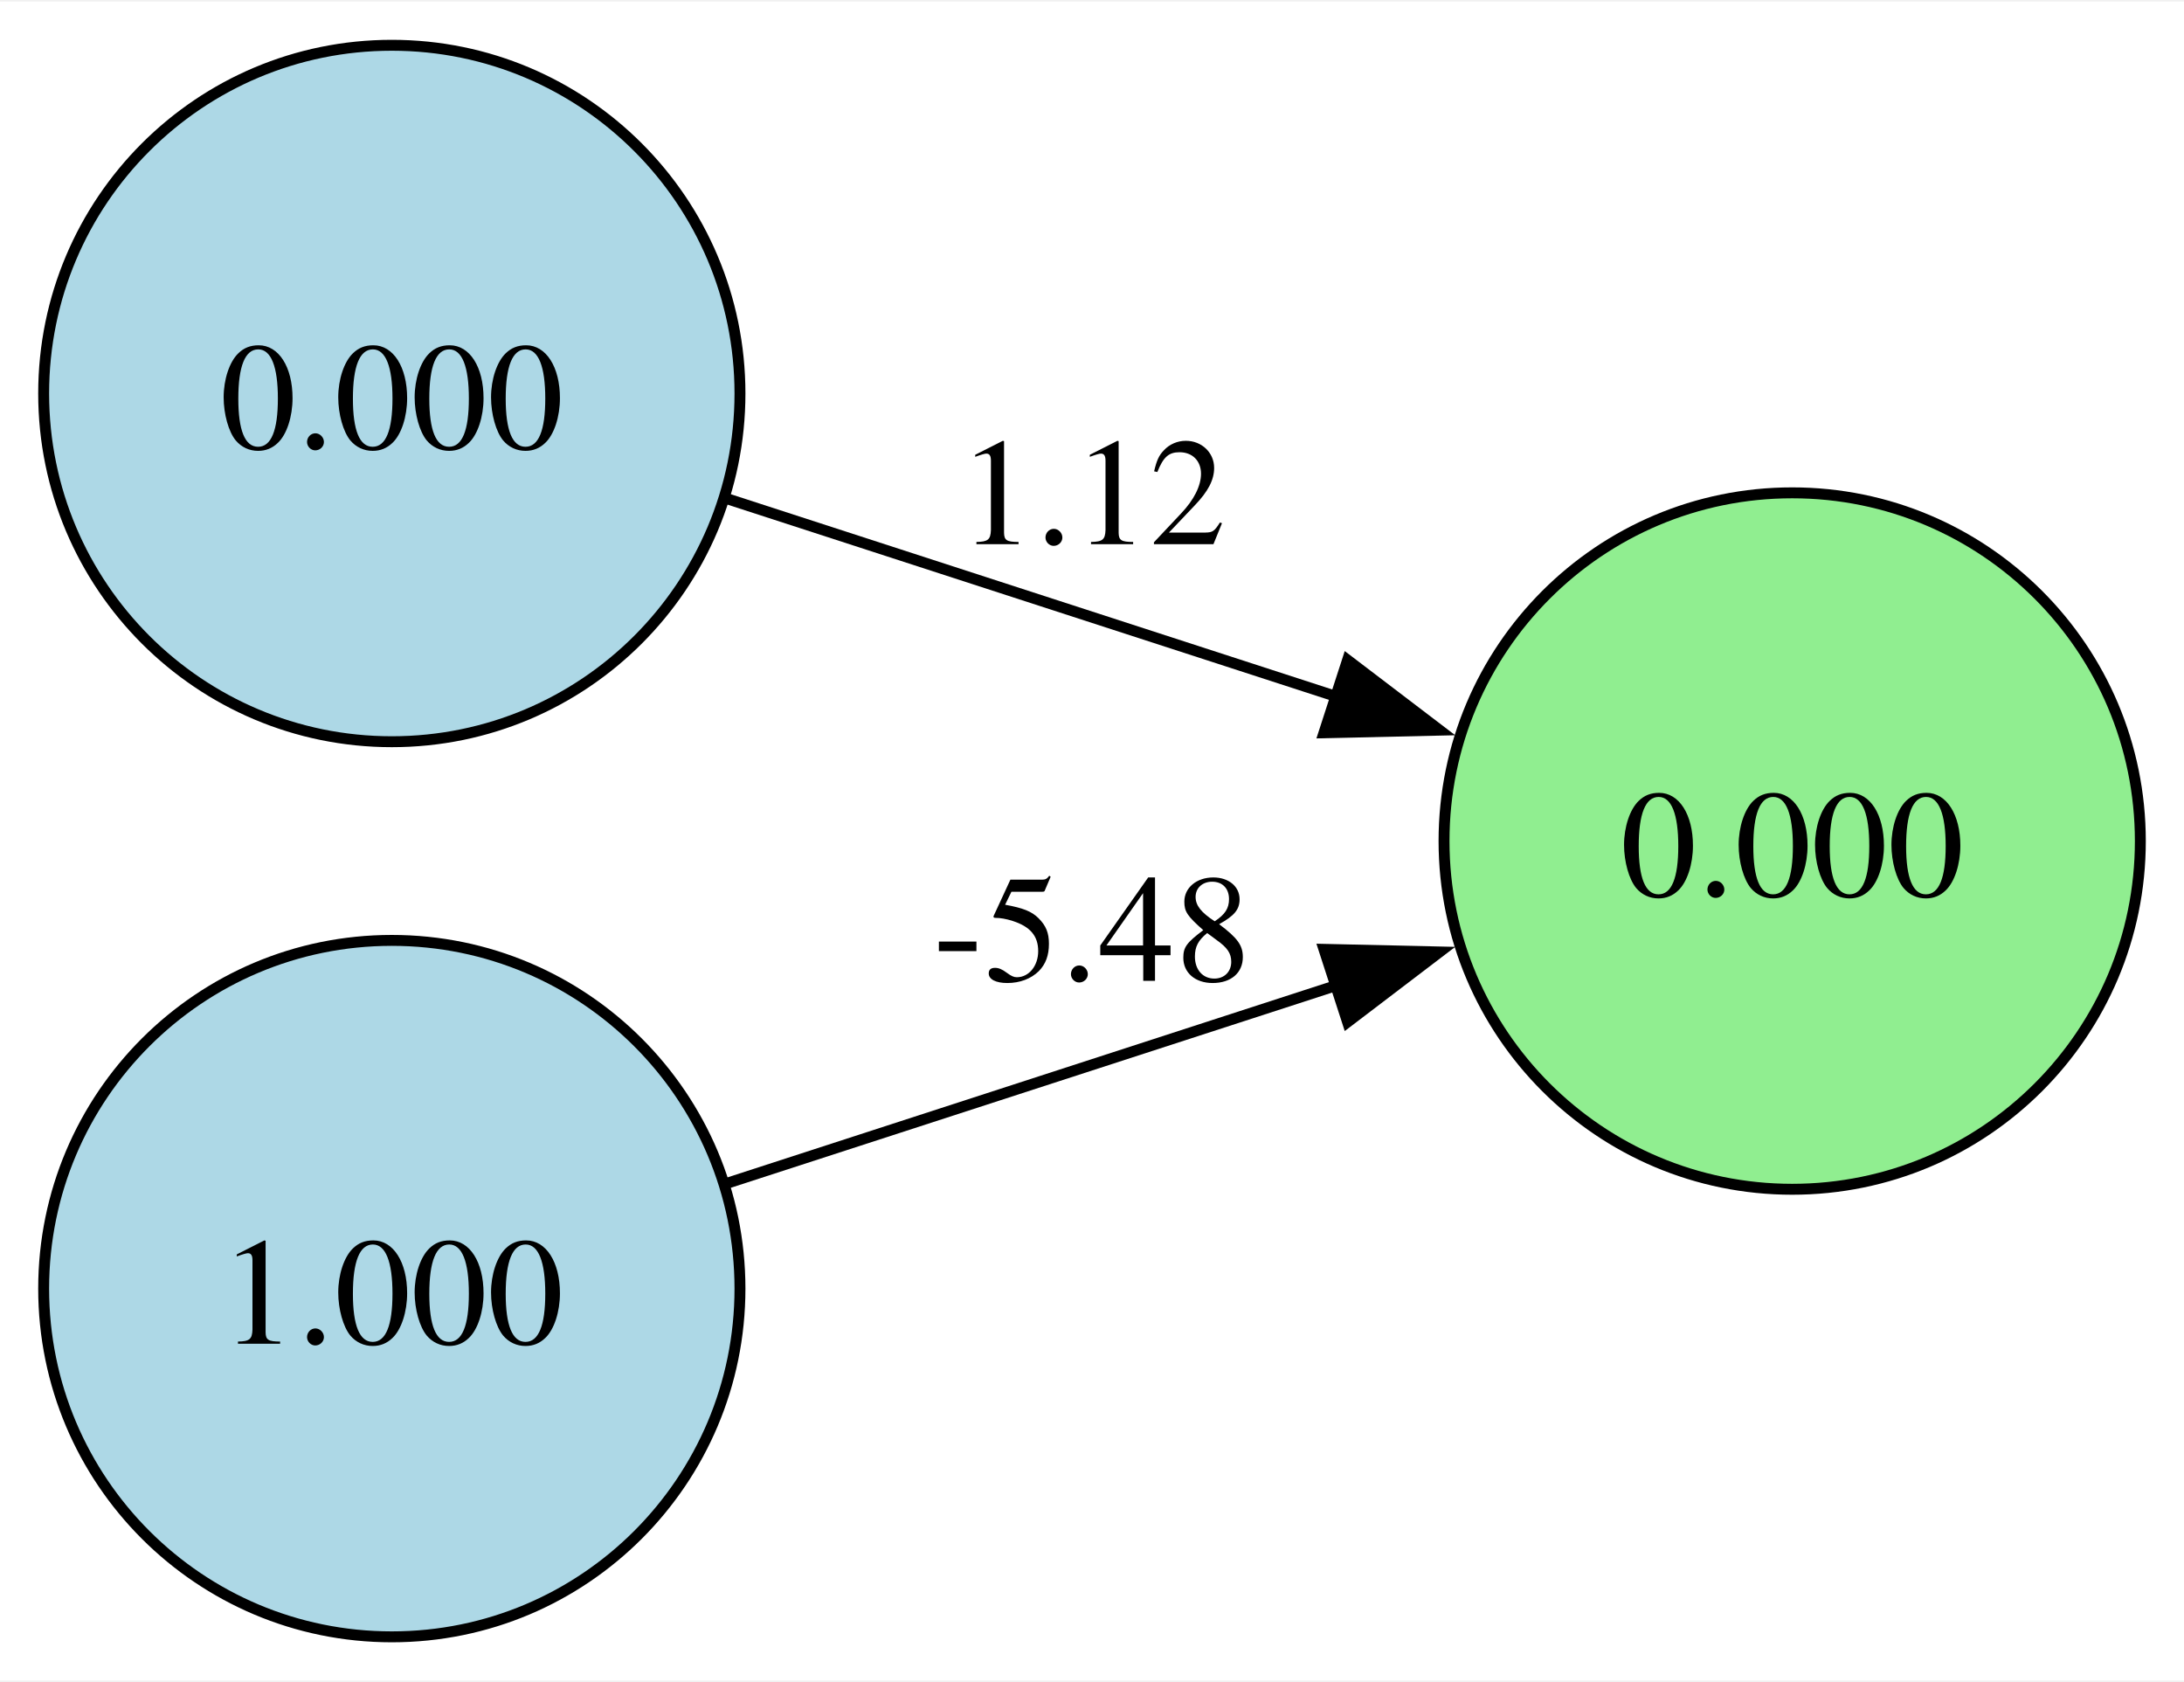
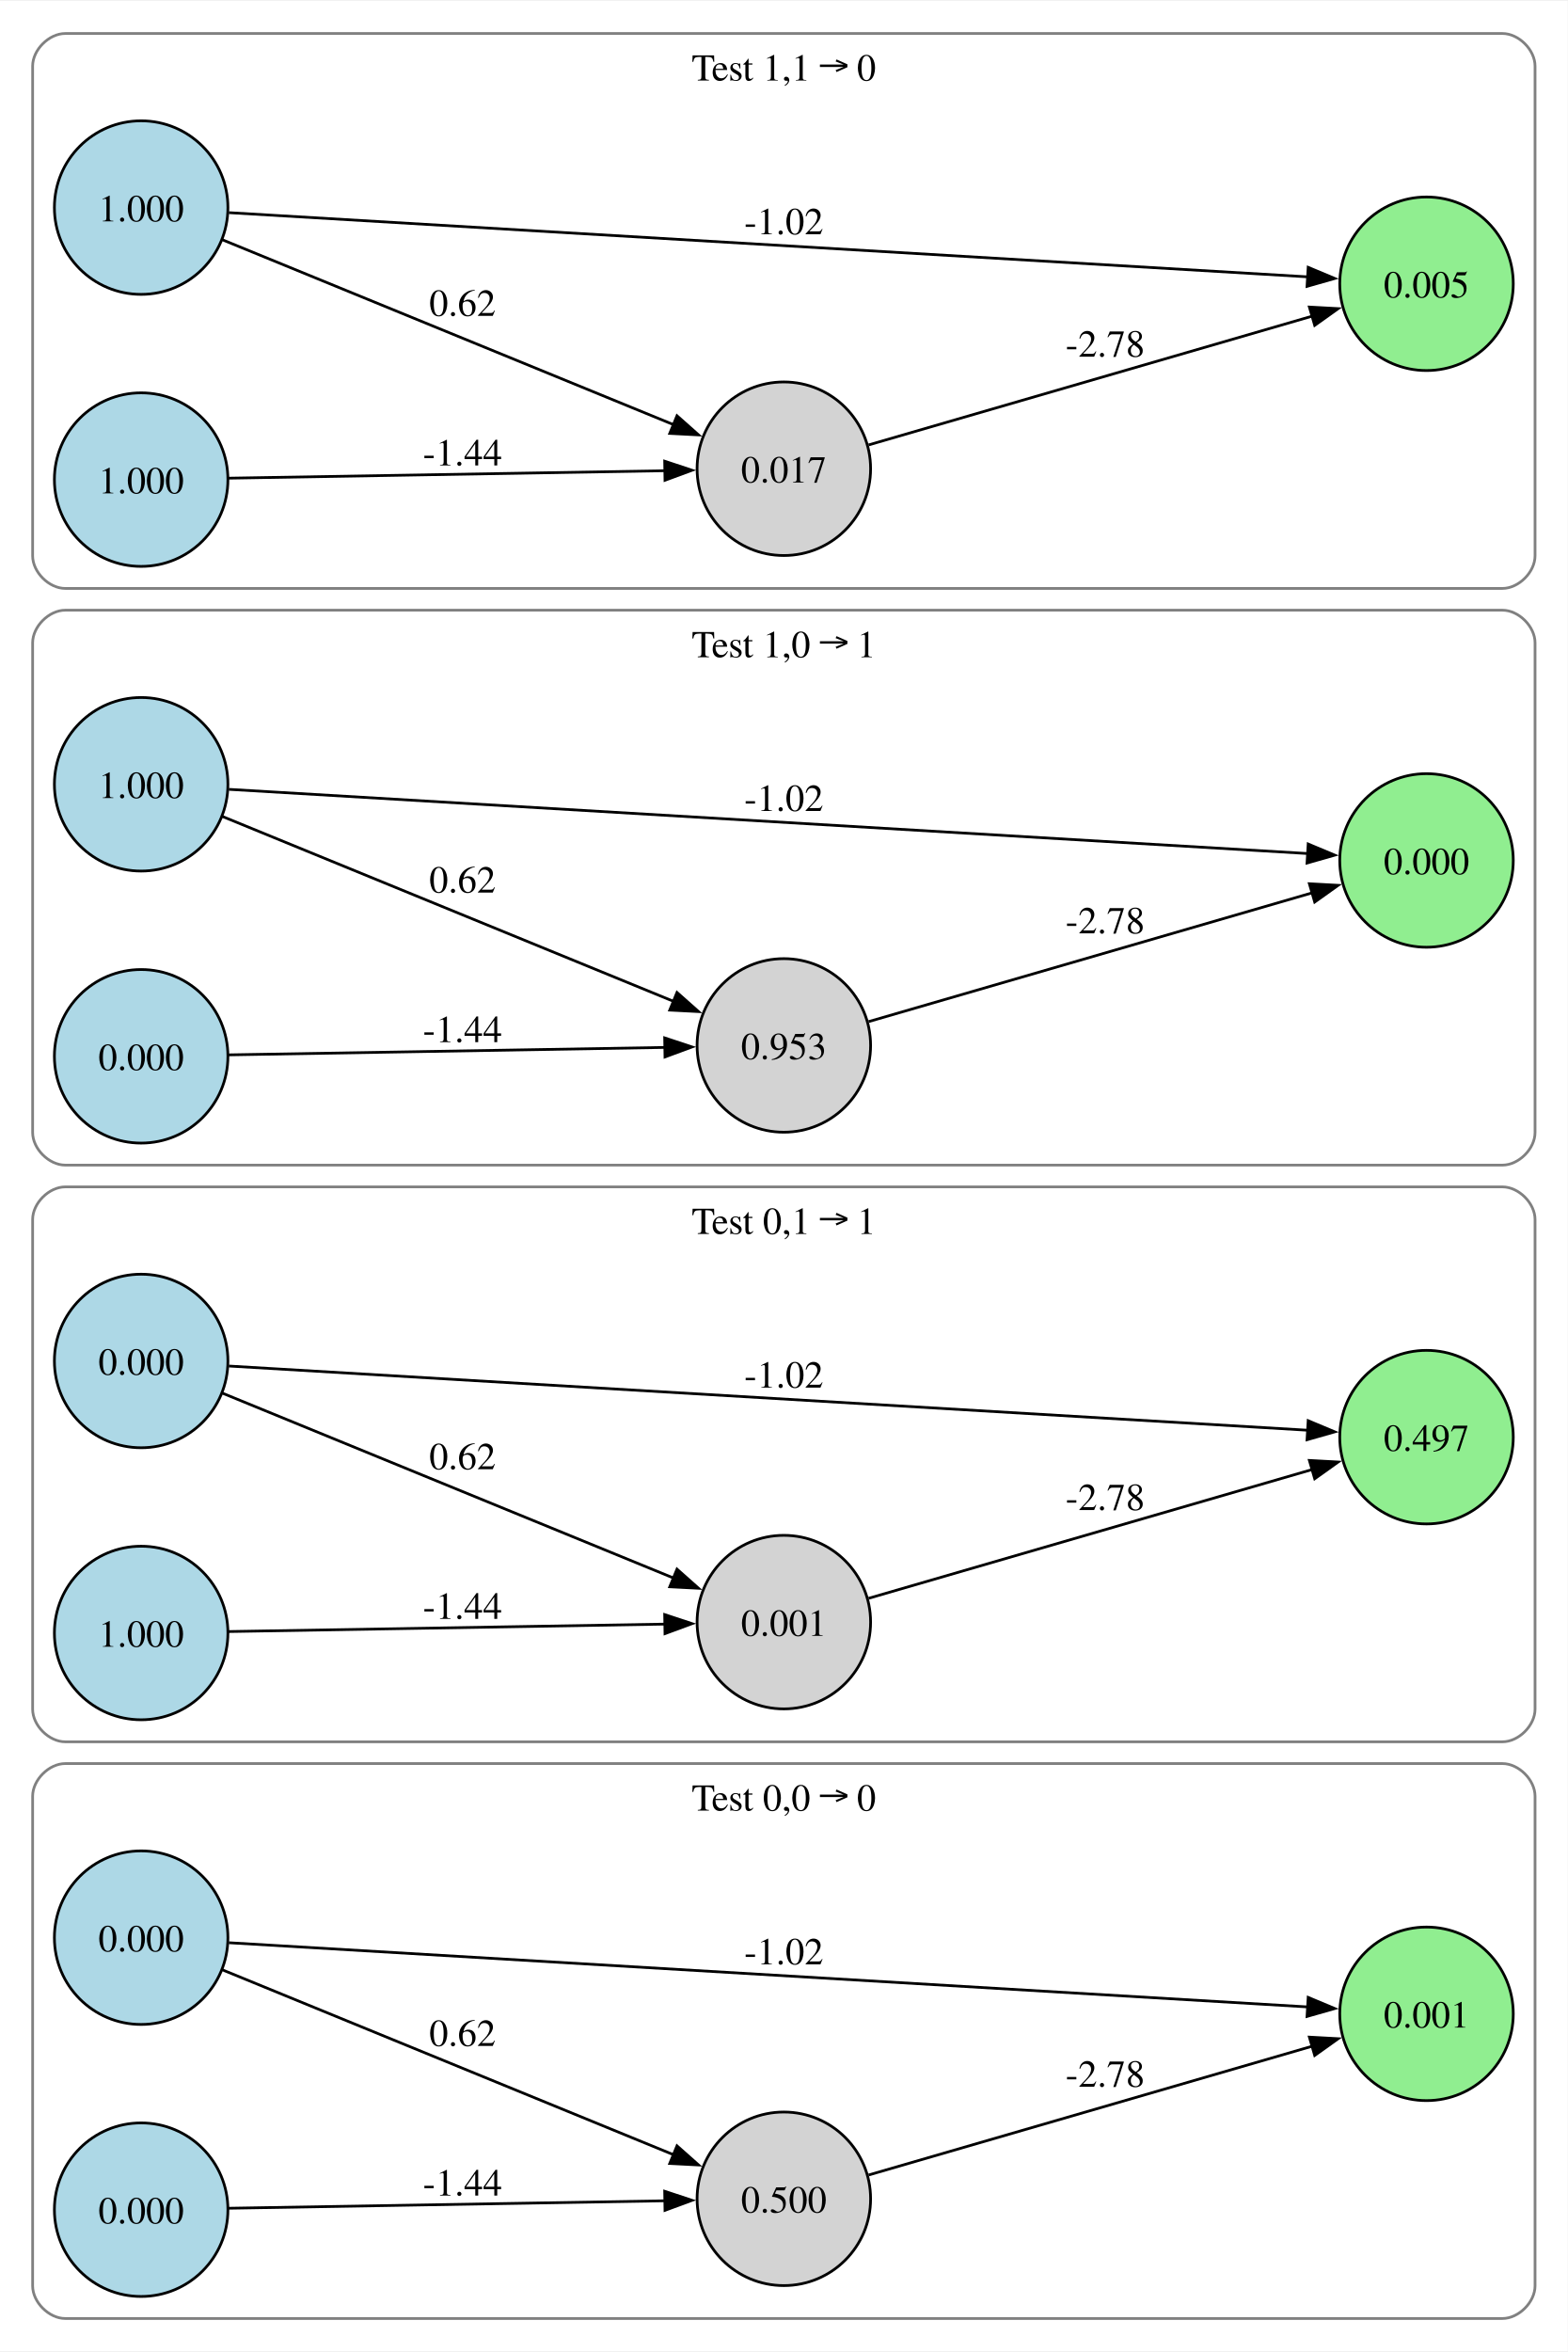
- <svg xmlns="http://www.w3.org/2000/svg" width="200pt" height="154pt" viewBox="0.00 0.00 200.11 153.81">
-   <g id="graph0" class="graph" transform="scale(1 1) rotate(0) translate(4 149.81)">
-     <polygon fill="white" stroke="none" points="-4,4 -4,-149.81 196.11,-149.81 196.11,4 -4,4" />
+ <svg xmlns="http://www.w3.org/2000/svg" width="576pt" height="864pt" viewBox="0.00 0.00 576.42 864.00">
+   <g id="graph0" class="graph" transform="scale(1 1) rotate(0) translate(4 860)">
+     <polygon fill="white" stroke="none" points="-4,4 -4,-860 572.42,-860 572.42,4 -4,4" />
+     <g id="clust1" class="cluster">
+       <path fill="none" stroke="gray" d="M20,-8C20,-8 548.42,-8 548.42,-8 554.42,-8 560.42,-14 560.42,-20 560.42,-20 560.42,-200 560.42,-200 560.42,-206 554.42,-212 548.42,-212 548.42,-212 20,-212 20,-212 14,-212 8,-206 8,-200 8,-200 8,-20 8,-20 8,-14 14,-8 20,-8" />
+       <text text-anchor="middle" x="284.21" y="-194.7" font-family="Times,serif" font-size="14.00">Test 0,0 → 0</text>
+     </g>
+     <g id="clust2" class="cluster">
+       <path fill="none" stroke="gray" d="M20,-220C20,-220 548.42,-220 548.42,-220 554.42,-220 560.42,-226 560.42,-232 560.42,-232 560.42,-412 560.42,-412 560.42,-418 554.42,-424 548.42,-424 548.42,-424 20,-424 20,-424 14,-424 8,-418 8,-412 8,-412 8,-232 8,-232 8,-226 14,-220 20,-220" />
+       <text text-anchor="middle" x="284.21" y="-406.7" font-family="Times,serif" font-size="14.00">Test 0,1 → 1</text>
+     </g>
+     <g id="clust3" class="cluster">
+       <path fill="none" stroke="gray" d="M20,-432C20,-432 548.42,-432 548.42,-432 554.42,-432 560.42,-438 560.42,-444 560.42,-444 560.42,-624 560.42,-624 560.42,-630 554.42,-636 548.42,-636 548.42,-636 20,-636 20,-636 14,-636 8,-630 8,-624 8,-624 8,-444 8,-444 8,-438 14,-432 20,-432" />
+       <text text-anchor="middle" x="284.21" y="-618.7" font-family="Times,serif" font-size="14.00">Test 1,0 → 1</text>
+     </g>
+     <g id="clust4" class="cluster">
+       <path fill="none" stroke="gray" d="M20,-644C20,-644 548.42,-644 548.42,-644 554.42,-644 560.42,-650 560.42,-656 560.42,-656 560.42,-836 560.42,-836 560.42,-842 554.42,-848 548.42,-848 548.42,-848 20,-848 20,-848 14,-848 8,-842 8,-836 8,-836 8,-656 8,-656 8,-650 14,-644 20,-644" />
+       <text text-anchor="middle" x="284.21" y="-830.7" font-family="Times,serif" font-size="14.00">Test 1,1 → 0</text>
+     </g>
    <g id="node1" class="node">
-       <ellipse fill="lightblue" stroke="black" cx="31.9" cy="-113.9" rx="31.9" ry="31.9" />
-       <text text-anchor="middle" x="31.9" y="-108.85" font-family="Times,serif" font-size="14.00">0.000</text>
+       <ellipse fill="lightblue" stroke="black" cx="47.9" cy="-148" rx="31.9" ry="31.9" />
+       <text text-anchor="middle" x="47.9" y="-142.95" font-family="Times,serif" font-size="14.00">0.000</text>
    </g>
    <g id="node3" class="node">
-       <ellipse fill="lightgreen" stroke="black" cx="160.21" cy="-72.9" rx="31.9" ry="31.9" />
-       <text text-anchor="middle" x="160.21" y="-67.85" font-family="Times,serif" font-size="14.00">0.000</text>
+       <ellipse fill="lightgreen" stroke="black" cx="520.51" cy="-120" rx="31.9" ry="31.9" />
+       <text text-anchor="middle" x="520.51" y="-114.95" font-family="Times,serif" font-size="14.00">0.001</text>
    </g>
    <g id="edge1" class="edge">
-       <path fill="none" stroke="black" d="M62.52,-104.29C79.18,-98.88 100.24,-92.05 118.44,-86.14" />
-       <polygon fill="black" stroke="black" points="119.47,-89.48 127.9,-83.06 117.31,-82.82 119.47,-89.48" />
-       <text text-anchor="middle" x="96.06" y="-100.1" font-family="Times,serif" font-size="14.00">1.12</text>
+       <path fill="none" stroke="black" d="M80.15,-146.14C162.14,-141.26 383.59,-128.09 477.02,-122.53" />
+       <polygon fill="black" stroke="black" points="477,-126.04 486.77,-121.95 476.58,-119.05 477,-126.04" />
+       <text text-anchor="middle" x="284.21" y="-138.2" font-family="Times,serif" font-size="14.00">-1.02</text>
+     </g>
+     <g id="node4" class="node">
+       <ellipse fill="lightgray" stroke="black" cx="284.21" cy="-52" rx="31.9" ry="31.9" />
+       <text text-anchor="middle" x="284.21" y="-46.95" font-family="Times,serif" font-size="14.00">0.500</text>
+     </g>
+     <g id="edge4" class="edge">
+       <path fill="none" stroke="black" d="M77.63,-136.23C119.35,-119.14 196.84,-87.39 243.84,-68.13" />
+       <polygon fill="black" stroke="black" points="244.92,-71.47 252.84,-64.44 242.26,-64.99 244.92,-71.47" />
+       <text text-anchor="middle" x="166.06" y="-108.2" font-family="Times,serif" font-size="14.00">0.62</text>
    </g>
    <g id="node2" class="node">
-       <ellipse fill="lightblue" stroke="black" cx="31.9" cy="-31.9" rx="31.9" ry="31.9" />
-       <text text-anchor="middle" x="31.9" y="-26.85" font-family="Times,serif" font-size="14.00">1.000</text>
+       <ellipse fill="lightblue" stroke="black" cx="47.9" cy="-48" rx="31.9" ry="31.9" />
+       <text text-anchor="middle" x="47.9" y="-42.95" font-family="Times,serif" font-size="14.00">0.000</text>
    </g>
    <g id="edge2" class="edge">
-       <path fill="none" stroke="black" d="M62.52,-41.52C79.18,-46.93 100.24,-53.76 118.44,-59.67" />
-       <polygon fill="black" stroke="black" points="117.31,-62.98 127.9,-62.74 119.47,-56.32 117.31,-62.98" />
-       <text text-anchor="middle" x="96.06" y="-60.1" font-family="Times,serif" font-size="14.00">-5.48</text>
+       <path fill="none" stroke="black" d="M80.02,-48.53C121.24,-49.23 194.15,-50.48 240.5,-51.27" />
+       <polygon fill="black" stroke="black" points="240.39,-54.77 250.45,-51.44 240.51,-47.77 240.39,-54.77" />
+       <text text-anchor="middle" x="166.06" y="-53.2" font-family="Times,serif" font-size="14.00">-1.44</text>
+     </g>
+     <g id="edge3" class="edge">
+       <path fill="none" stroke="black" d="M315.36,-60.75C356.92,-72.81 431.95,-94.59 478.56,-108.12" />
+       <polygon fill="black" stroke="black" points="477.44,-111.44 488.02,-110.86 479.4,-104.71 477.44,-111.44" />
+       <text text-anchor="middle" x="402.36" y="-93.2" font-family="Times,serif" font-size="14.00">-2.78</text>
+     </g>
+     <g id="node5" class="node">
+       <ellipse fill="lightblue" stroke="black" cx="47.9" cy="-360" rx="31.9" ry="31.9" />
+       <text text-anchor="middle" x="47.9" y="-354.95" font-family="Times,serif" font-size="14.00">0.000</text>
+     </g>
+     <g id="node7" class="node">
+       <ellipse fill="lightgreen" stroke="black" cx="520.51" cy="-332" rx="31.9" ry="31.9" />
+       <text text-anchor="middle" x="520.51" y="-326.95" font-family="Times,serif" font-size="14.00">0.497</text>
+     </g>
+     <g id="edge5" class="edge">
+       <path fill="none" stroke="black" d="M80.15,-358.14C162.14,-353.26 383.59,-340.09 477.02,-334.53" />
+       <polygon fill="black" stroke="black" points="477,-338.04 486.77,-333.95 476.58,-331.05 477,-338.04" />
+       <text text-anchor="middle" x="284.21" y="-350.2" font-family="Times,serif" font-size="14.00">-1.02</text>
+     </g>
+     <g id="node8" class="node">
+       <ellipse fill="lightgray" stroke="black" cx="284.21" cy="-264" rx="31.9" ry="31.9" />
+       <text text-anchor="middle" x="284.21" y="-258.95" font-family="Times,serif" font-size="14.00">0.001</text>
+     </g>
+     <g id="edge8" class="edge">
+       <path fill="none" stroke="black" d="M77.63,-348.23C119.35,-331.14 196.84,-299.39 243.84,-280.13" />
+       <polygon fill="black" stroke="black" points="244.92,-283.47 252.84,-276.44 242.26,-276.99 244.92,-283.47" />
+       <text text-anchor="middle" x="166.06" y="-320.2" font-family="Times,serif" font-size="14.00">0.62</text>
+     </g>
+     <g id="node6" class="node">
+       <ellipse fill="lightblue" stroke="black" cx="47.9" cy="-260" rx="31.9" ry="31.9" />
+       <text text-anchor="middle" x="47.9" y="-254.95" font-family="Times,serif" font-size="14.00">1.000</text>
+     </g>
+     <g id="edge6" class="edge">
+       <path fill="none" stroke="black" d="M80.02,-260.53C121.24,-261.23 194.15,-262.48 240.5,-263.27" />
+       <polygon fill="black" stroke="black" points="240.39,-266.77 250.45,-263.44 240.51,-259.77 240.39,-266.77" />
+       <text text-anchor="middle" x="166.06" y="-265.2" font-family="Times,serif" font-size="14.00">-1.44</text>
+     </g>
+     <g id="edge7" class="edge">
+       <path fill="none" stroke="black" d="M315.36,-272.75C356.92,-284.81 431.95,-306.59 478.56,-320.12" />
+       <polygon fill="black" stroke="black" points="477.44,-323.44 488.02,-322.86 479.4,-316.71 477.44,-323.44" />
+       <text text-anchor="middle" x="402.36" y="-305.2" font-family="Times,serif" font-size="14.00">-2.78</text>
+     </g>
+     <g id="node9" class="node">
+       <ellipse fill="lightblue" stroke="black" cx="47.9" cy="-572" rx="31.9" ry="31.9" />
+       <text text-anchor="middle" x="47.9" y="-566.95" font-family="Times,serif" font-size="14.00">1.000</text>
+     </g>
+     <g id="node11" class="node">
+       <ellipse fill="lightgreen" stroke="black" cx="520.51" cy="-544" rx="31.9" ry="31.9" />
+       <text text-anchor="middle" x="520.51" y="-538.95" font-family="Times,serif" font-size="14.00">0.000</text>
+     </g>
+     <g id="edge9" class="edge">
+       <path fill="none" stroke="black" d="M80.15,-570.14C162.14,-565.26 383.59,-552.09 477.02,-546.53" />
+       <polygon fill="black" stroke="black" points="477,-550.04 486.77,-545.95 476.58,-543.05 477,-550.04" />
+       <text text-anchor="middle" x="284.21" y="-562.2" font-family="Times,serif" font-size="14.00">-1.02</text>
+     </g>
+     <g id="node12" class="node">
+       <ellipse fill="lightgray" stroke="black" cx="284.21" cy="-476" rx="31.9" ry="31.9" />
+       <text text-anchor="middle" x="284.21" y="-470.95" font-family="Times,serif" font-size="14.00">0.953</text>
+     </g>
+     <g id="edge12" class="edge">
+       <path fill="none" stroke="black" d="M77.63,-560.23C119.35,-543.14 196.84,-511.39 243.84,-492.13" />
+       <polygon fill="black" stroke="black" points="244.92,-495.47 252.84,-488.44 242.26,-488.99 244.92,-495.47" />
+       <text text-anchor="middle" x="166.06" y="-532.2" font-family="Times,serif" font-size="14.00">0.62</text>
+     </g>
+     <g id="node10" class="node">
+       <ellipse fill="lightblue" stroke="black" cx="47.9" cy="-472" rx="31.9" ry="31.9" />
+       <text text-anchor="middle" x="47.9" y="-466.95" font-family="Times,serif" font-size="14.00">0.000</text>
+     </g>
+     <g id="edge10" class="edge">
+       <path fill="none" stroke="black" d="M80.02,-472.53C121.24,-473.23 194.15,-474.48 240.5,-475.27" />
+       <polygon fill="black" stroke="black" points="240.39,-478.77 250.45,-475.44 240.51,-471.77 240.39,-478.77" />
+       <text text-anchor="middle" x="166.06" y="-477.2" font-family="Times,serif" font-size="14.00">-1.44</text>
+     </g>
+     <g id="edge11" class="edge">
+       <path fill="none" stroke="black" d="M315.36,-484.75C356.92,-496.81 431.95,-518.59 478.56,-532.12" />
+       <polygon fill="black" stroke="black" points="477.44,-535.44 488.02,-534.86 479.4,-528.71 477.44,-535.44" />
+       <text text-anchor="middle" x="402.36" y="-517.2" font-family="Times,serif" font-size="14.00">-2.78</text>
+     </g>
+     <g id="node13" class="node">
+       <ellipse fill="lightblue" stroke="black" cx="47.9" cy="-784" rx="31.9" ry="31.9" />
+       <text text-anchor="middle" x="47.9" y="-778.95" font-family="Times,serif" font-size="14.00">1.000</text>
+     </g>
+     <g id="node15" class="node">
+       <ellipse fill="lightgreen" stroke="black" cx="520.51" cy="-756" rx="31.9" ry="31.9" />
+       <text text-anchor="middle" x="520.51" y="-750.95" font-family="Times,serif" font-size="14.00">0.005</text>
+     </g>
+     <g id="edge13" class="edge">
+       <path fill="none" stroke="black" d="M80.15,-782.14C162.14,-777.26 383.59,-764.09 477.02,-758.53" />
+       <polygon fill="black" stroke="black" points="477,-762.04 486.77,-757.95 476.58,-755.05 477,-762.04" />
+       <text text-anchor="middle" x="284.21" y="-774.2" font-family="Times,serif" font-size="14.00">-1.02</text>
+     </g>
+     <g id="node16" class="node">
+       <ellipse fill="lightgray" stroke="black" cx="284.21" cy="-688" rx="31.9" ry="31.9" />
+       <text text-anchor="middle" x="284.21" y="-682.95" font-family="Times,serif" font-size="14.00">0.017</text>
+     </g>
+     <g id="edge16" class="edge">
+       <path fill="none" stroke="black" d="M77.63,-772.23C119.35,-755.14 196.84,-723.39 243.84,-704.13" />
+       <polygon fill="black" stroke="black" points="244.92,-707.47 252.84,-700.44 242.26,-700.99 244.92,-707.47" />
+       <text text-anchor="middle" x="166.06" y="-744.2" font-family="Times,serif" font-size="14.00">0.62</text>
+     </g>
+     <g id="node14" class="node">
+       <ellipse fill="lightblue" stroke="black" cx="47.9" cy="-684" rx="31.9" ry="31.9" />
+       <text text-anchor="middle" x="47.9" y="-678.95" font-family="Times,serif" font-size="14.00">1.000</text>
+     </g>
+     <g id="edge14" class="edge">
+       <path fill="none" stroke="black" d="M80.02,-684.53C121.24,-685.23 194.15,-686.48 240.5,-687.27" />
+       <polygon fill="black" stroke="black" points="240.39,-690.77 250.45,-687.44 240.51,-683.77 240.39,-690.77" />
+       <text text-anchor="middle" x="166.06" y="-689.2" font-family="Times,serif" font-size="14.00">-1.44</text>
+     </g>
+     <g id="edge15" class="edge">
+       <path fill="none" stroke="black" d="M315.36,-696.75C356.92,-708.81 431.95,-730.59 478.56,-744.12" />
+       <polygon fill="black" stroke="black" points="477.44,-747.44 488.02,-746.86 479.4,-740.71 477.44,-747.44" />
+       <text text-anchor="middle" x="402.36" y="-729.2" font-family="Times,serif" font-size="14.00">-2.78</text>
    </g>
  </g>
</svg>
